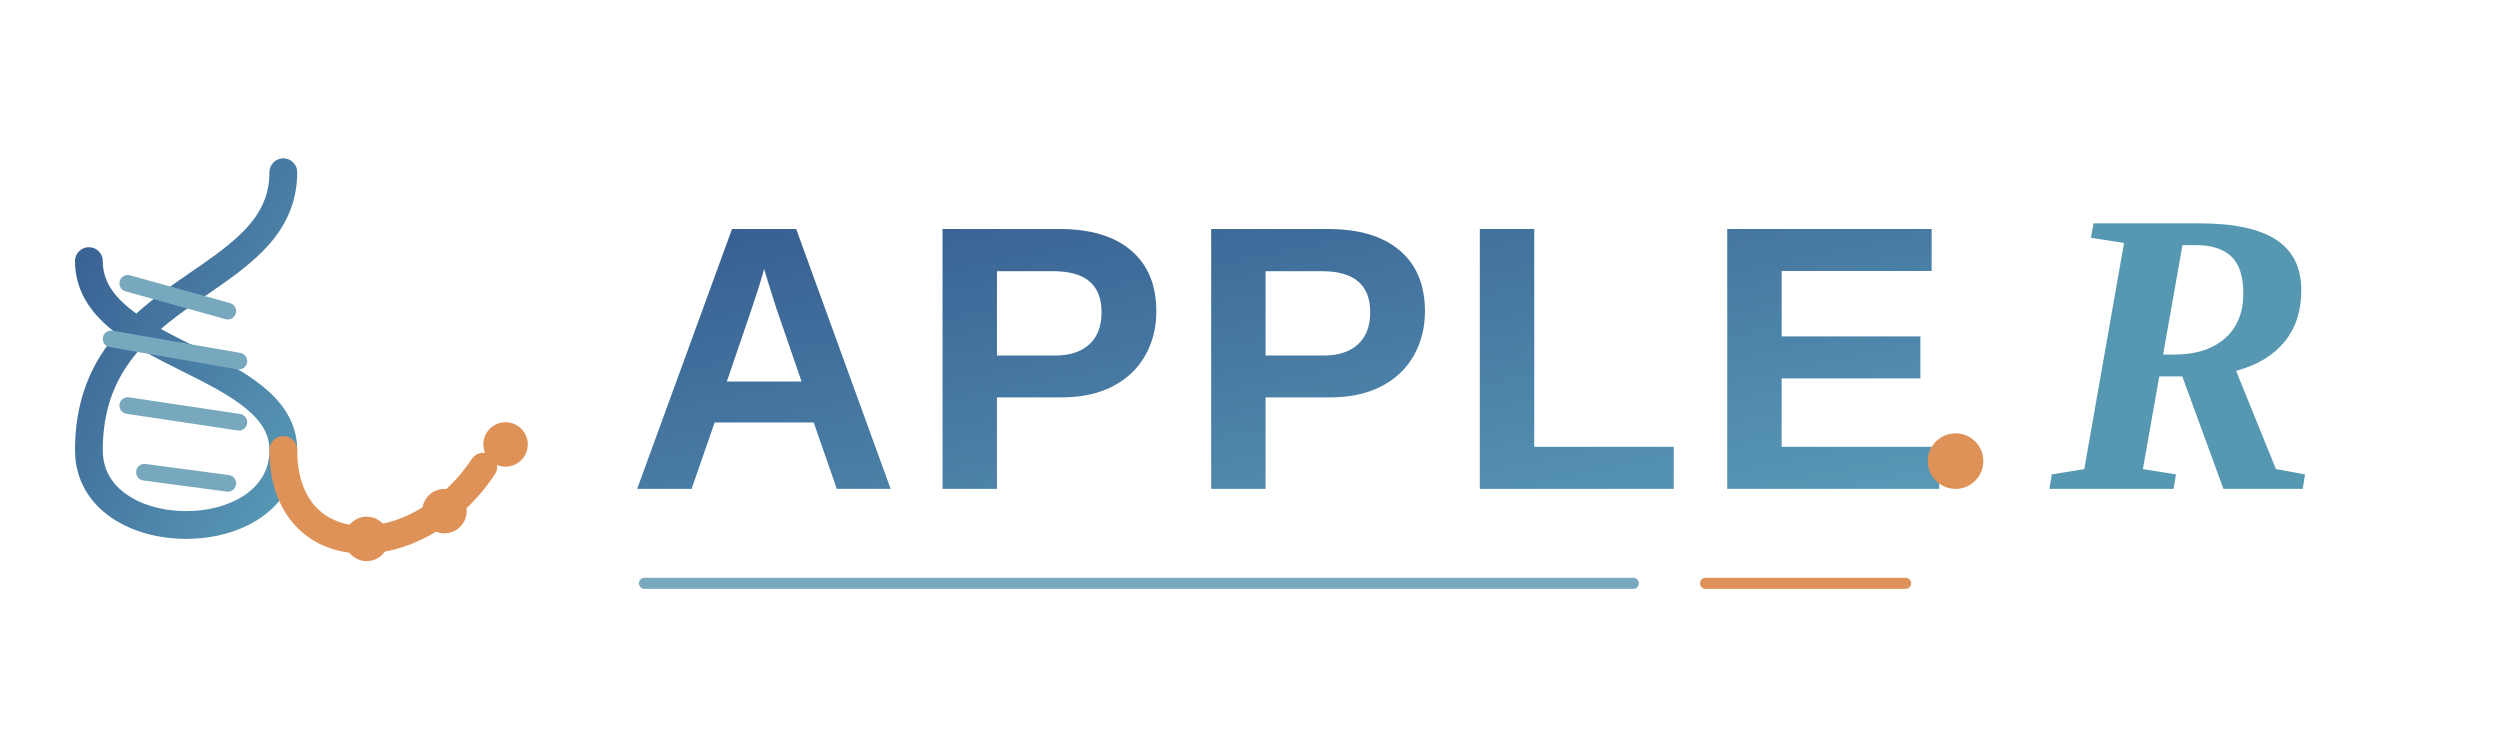
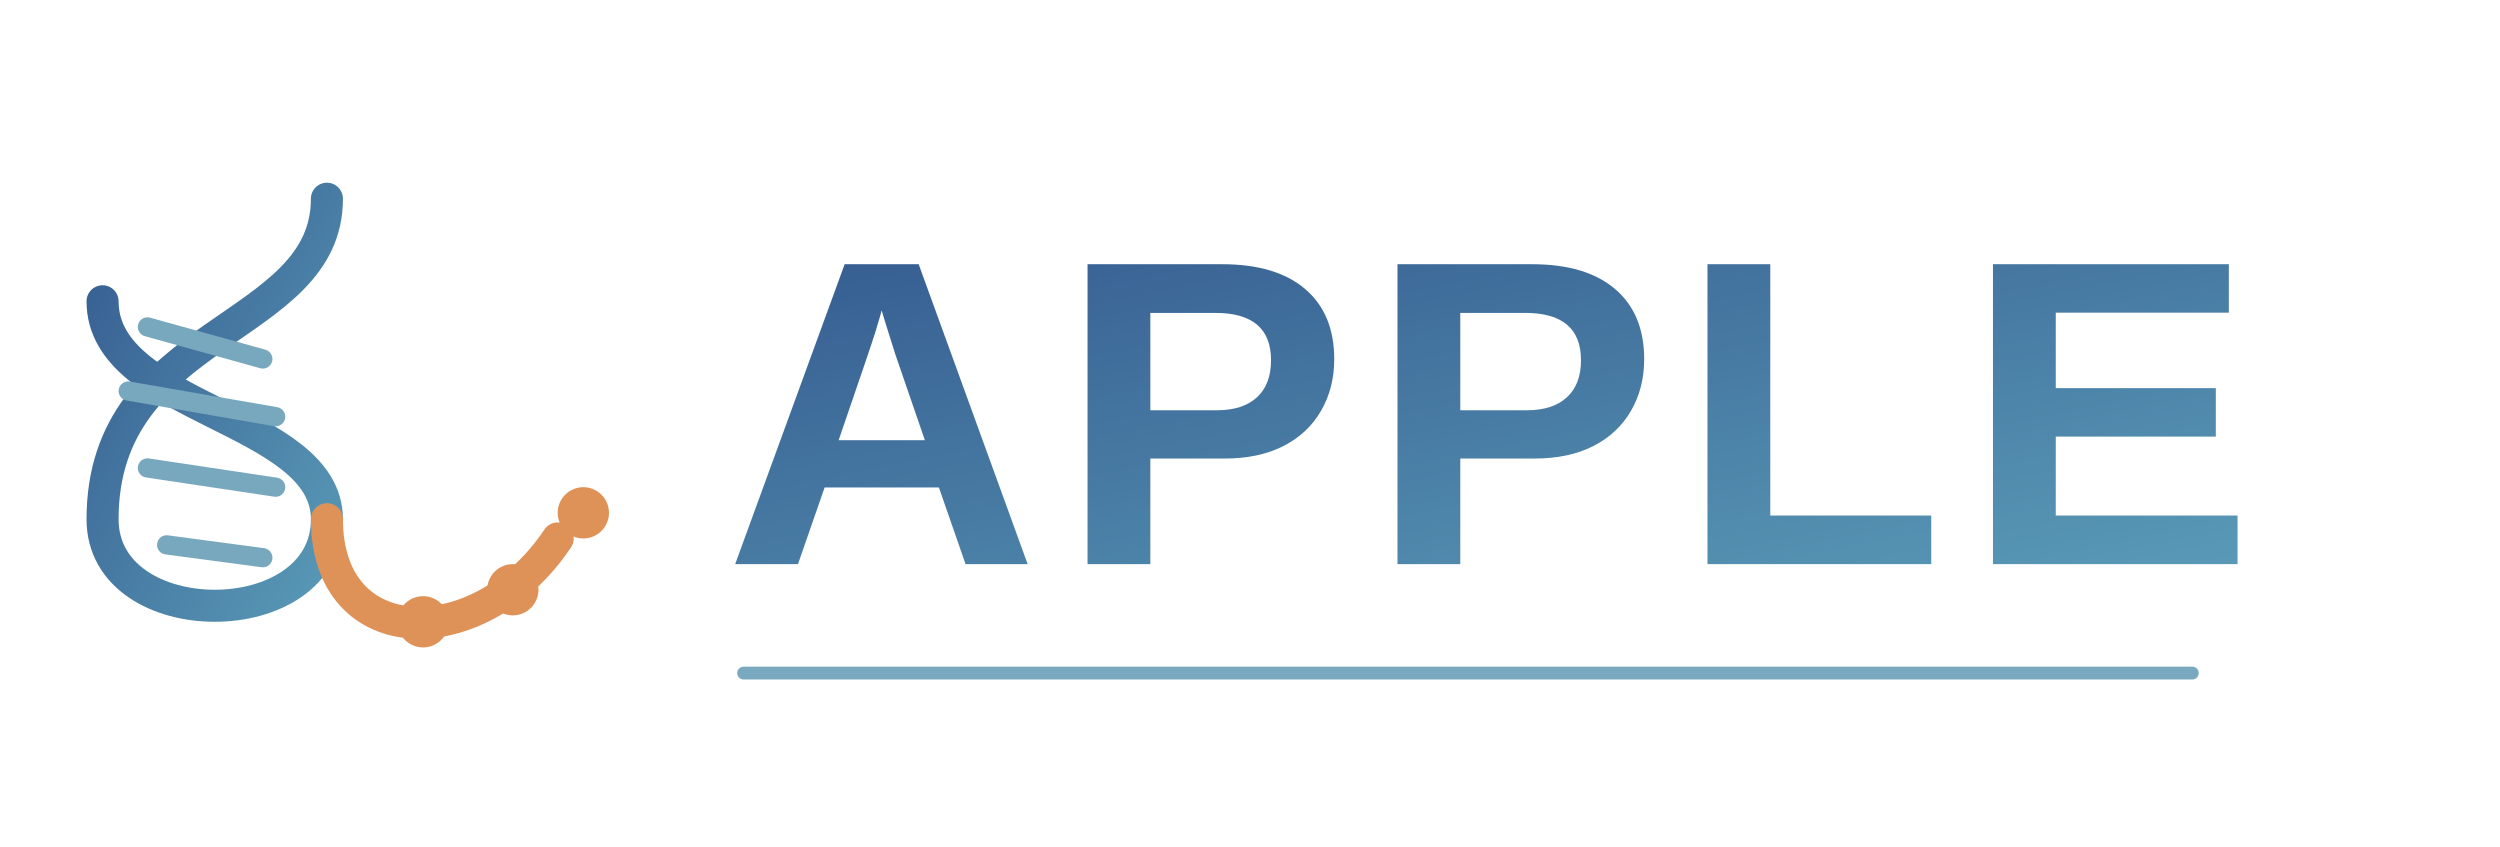
- <svg xmlns="http://www.w3.org/2000/svg" width="450" height="132" viewBox="0 0 450 132" role="img" aria-labelledby="title desc">
+ <svg xmlns="http://www.w3.org/2000/svg" width="390" height="132" viewBox="0 0 390 132" role="img" aria-labelledby="title desc">
  <defs>
    <linearGradient id="blue" x1="0" y1="0" x2="1" y2="1">
      <stop stop-color="#365d91" />
      <stop offset="1" stop-color="#5999b6" />
    </linearGradient>
  </defs>
  <g transform="translate(8 22)" fill="none" stroke-linecap="round">
    <path d="M8 59 C8 29 43 30 43 9 M8 59 C8 77 43 77 43 59 C43 43 8 42 8 25" stroke="url(#blue)" stroke-width="5" />
    <path d="M43 59 C43 80 67 80 79 62" stroke="#df9258" stroke-width="5" />
    <g stroke="#78a8bd" stroke-width="3">
      <path d="M15 29 L33 34" />
      <path d="M12 39 L35 43" />
      <path d="M15 51 L35 54" />
      <path d="M18 63 L33 65" />
    </g>
    <g fill="#df9258" stroke="none">
      <circle cx="58" cy="75" r="4" />
      <circle cx="72" cy="70" r="4" />
      <circle cx="83" cy="58" r="4" />
    </g>
  </g>
  <text x="113" y="88" fill="url(#blue)" font-family="Segoe UI,Arial,Helvetica,sans-serif" font-size="68" font-weight="700" letter-spacing="3">APPLE</text>
-   <circle cx="352" cy="83" r="5" fill="#df9258" />
-   <text x="369" y="88" fill="#5697b2" font-family="Georgia,Times New Roman,serif" font-size="73" font-weight="700" font-style="italic">R</text>
-   <path d="M116 105 H294" stroke="#79a9be" stroke-width="2" stroke-linecap="round" />
-   <path d="M307 105 H343" stroke="#df9258" stroke-width="2" stroke-linecap="round" />
+   <path d="M116 105 H342" stroke="#79a9be" stroke-width="2" stroke-linecap="round" />
</svg>
